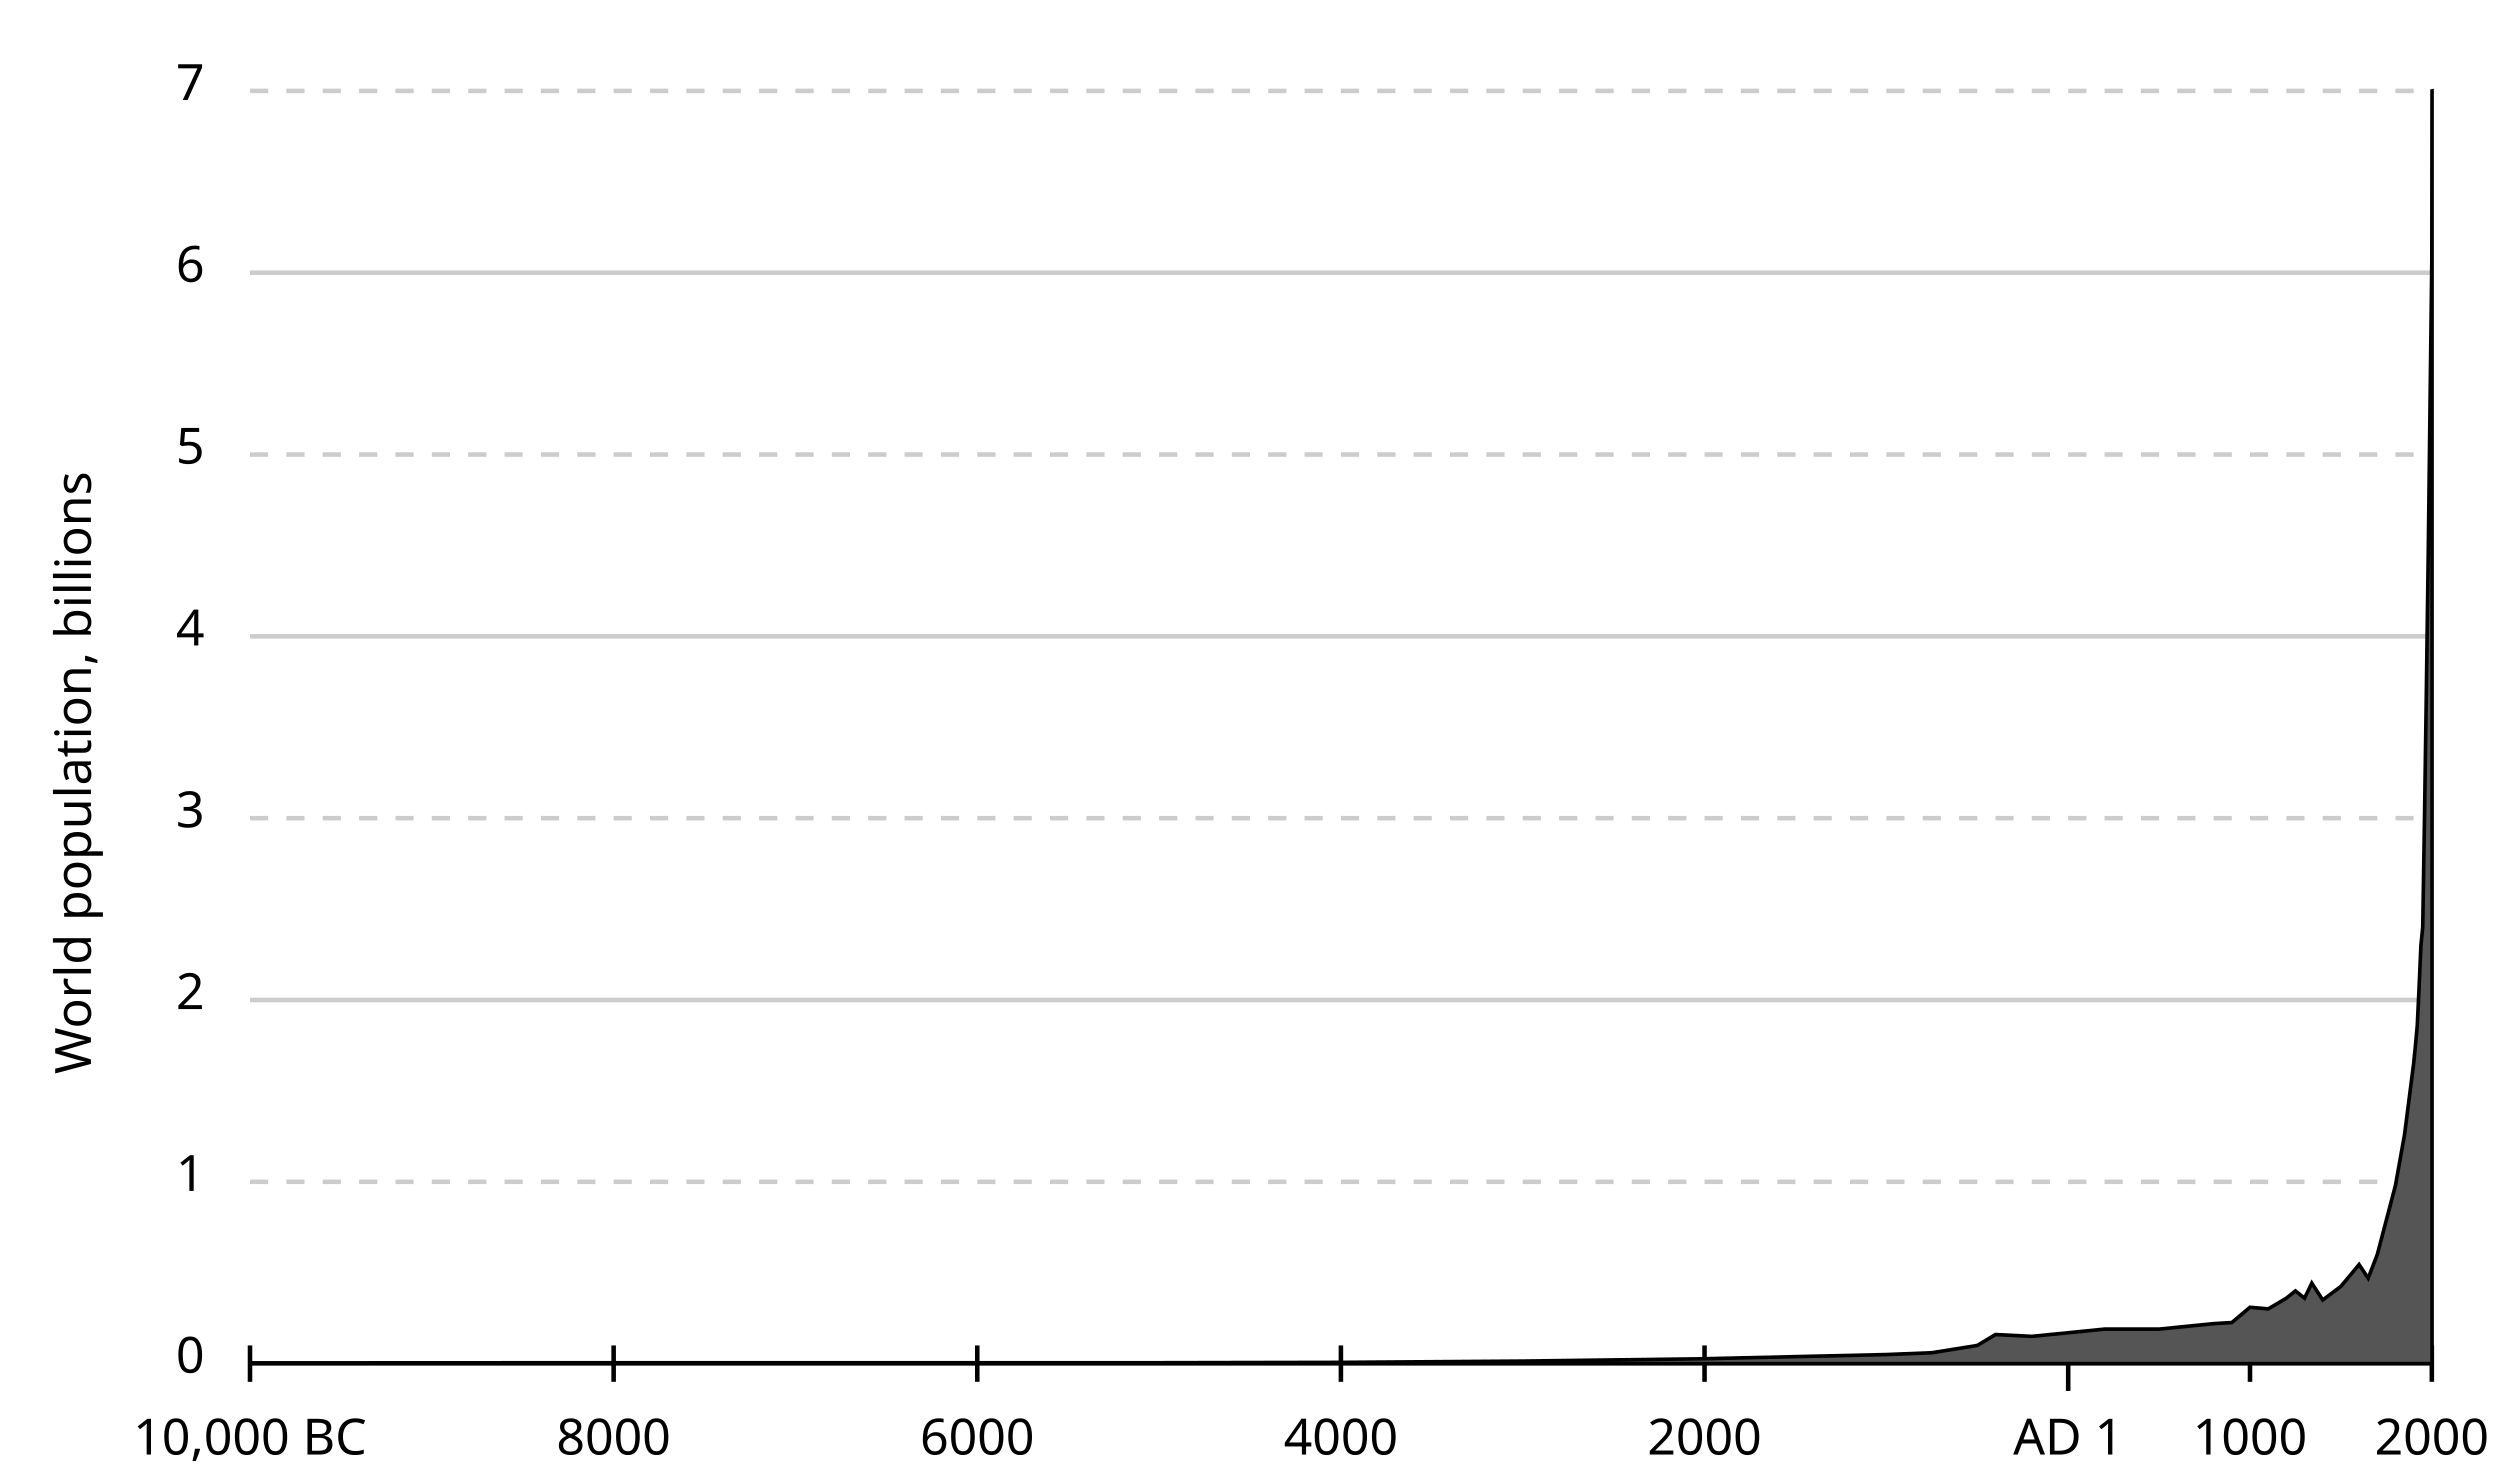
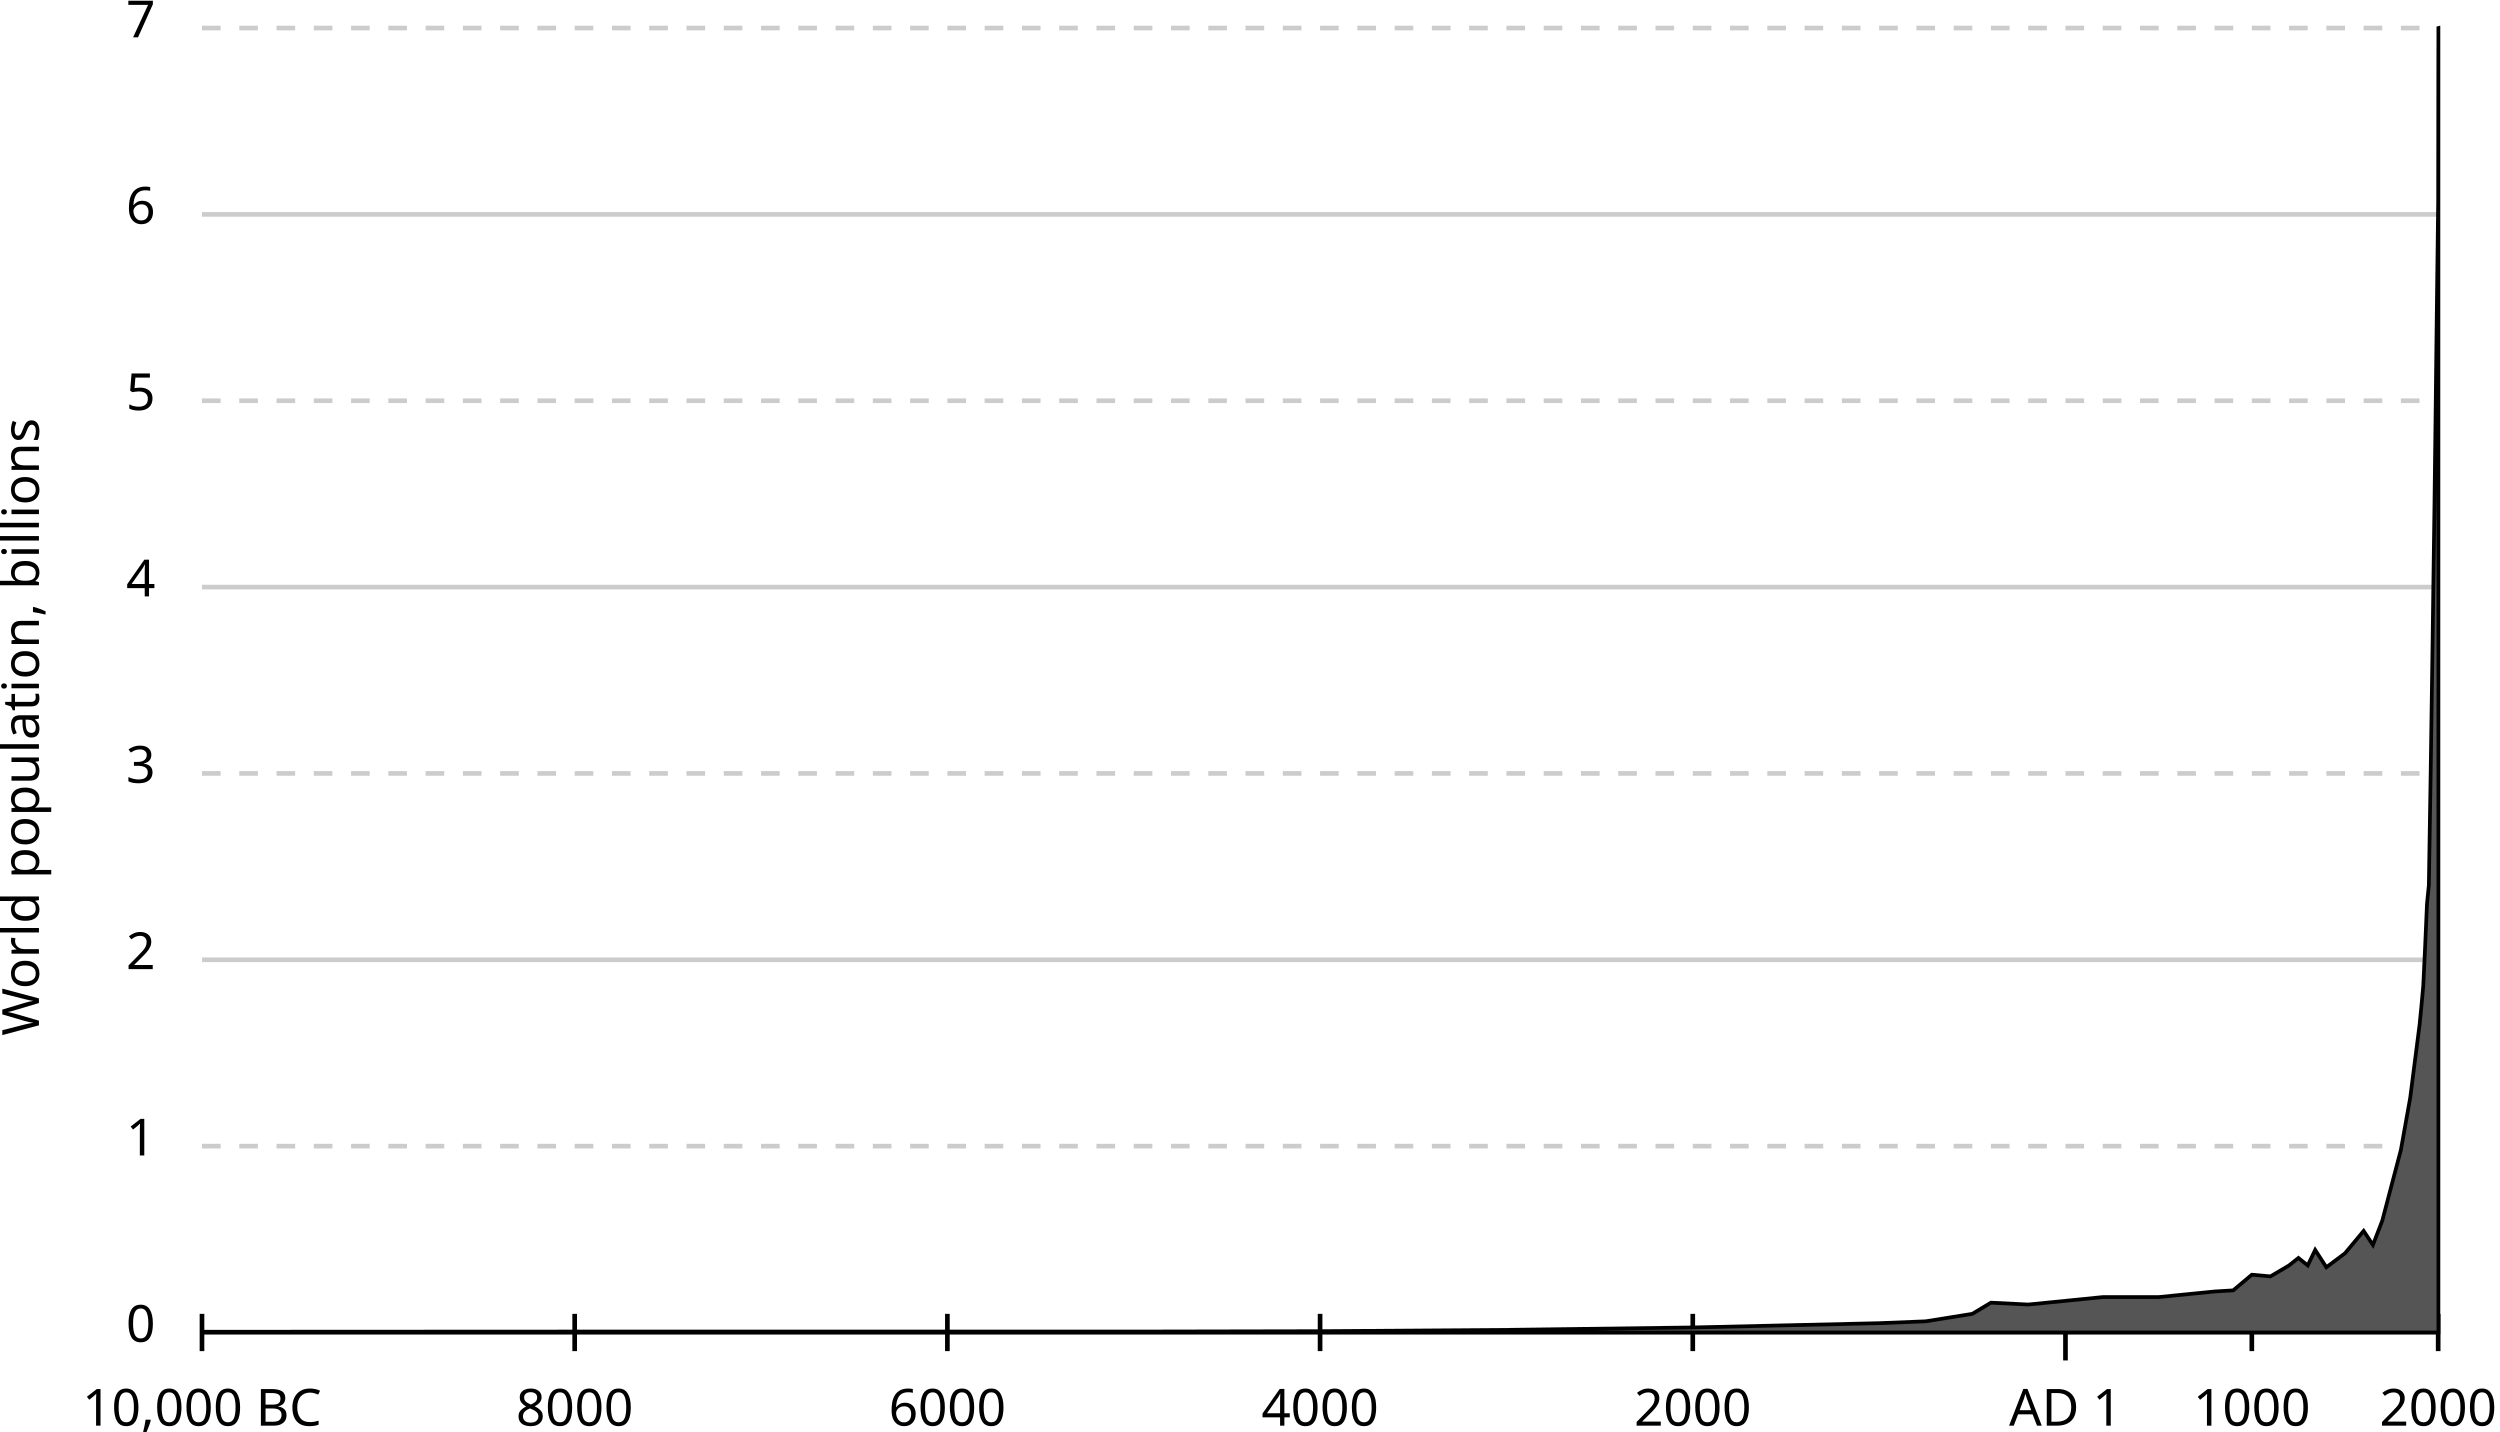
- <svg xmlns="http://www.w3.org/2000/svg" xmlns:xlink="http://www.w3.org/1999/xlink" id="svg3075" height="325" width="550" version="1.1" preserveAspectRatio="none" viewBox="0 0 550 325">
+ <svg xmlns="http://www.w3.org/2000/svg" xmlns:xlink="http://www.w3.org/1999/xlink" id="svg3075" height="307.3" viewBox="0 0 536.629 307.298" width="536.63" version="1.1" preserveAspectRatio="none">
  <style id="style3077" type="text/css">text {
	font-family : Verdana, Tahoma, sans-serif;
	font-size : 11px;
	fill : black;
	stroke : none;
}
/* As at 20060630, Wikipedia's SVG rasteriser couldn't make use of these styles. Leave them in in case it improves. */
#percentage_numbers text {
	text-anchor : end;
}
#x_axis_numbers text {
	text-anchor : middle;
}</style>
  <defs id="defs3081">
    <line id="horizontal_line" stroke-width="25" x2="2e3" x1="-1e4" />
-     <line id="vertical_line" stroke-width="25" y2="-100" y1="100" x2="0" />
+     <line id="vertical_line" stroke-width="25" y2="-100" x2="0" y1="100" />
  </defs>
-   <g id="g3085" transform="translate(55,50)">
+   <g id="g3085" transform="translate(43.357 36.019)">
    <g id="g3087" transform="matrix(.04 0 0 -.04 400 250)">
      <use id="use3089" xlink:href="#horizontal_line" height="275" width="550" stroke="#000000" y="0" x="0" />
      <g id="g3091" stroke="#ccc">
        <use id="use3093" xlink:href="#horizontal_line" height="275" width="550" y="0" x="0" />
        <use id="use3095" xlink:href="#horizontal_line" height="275" width="550" stroke-dasharray="100" y="1000" x="0" />
        <use id="use3097" xlink:href="#horizontal_line" height="275" width="550" y="2000" x="0" />
        <use id="use3099" xlink:href="#horizontal_line" height="275" width="550" stroke-dasharray="100" y="3000" x="0" />
        <use id="use3101" xlink:href="#horizontal_line" height="275" width="550" y="4000" x="0" />
        <use id="use3103" xlink:href="#horizontal_line" height="275" width="550" stroke-dasharray="100" y="5000" x="0" />
        <use id="use3105" xlink:href="#horizontal_line" height="275" width="550" y="6000" x="0" />
        <use id="use3167" xlink:href="#horizontal_line" transform="translate(0 2e3)" height="275" width="550" stroke-dasharray="100" y="5000" x="0" />
      </g>
      <g id="g3107" stroke="#000">
        <use id="use3109" xlink:href="#vertical_line" height="275" width="550" y="0" x="-10000" />
        <use id="use3111" xlink:href="#vertical_line" height="275" width="550" y="0" x="-8000" />
        <use id="use3113" xlink:href="#vertical_line" height="275" width="550" y="0" x="-6000" />
        <use id="use3115" xlink:href="#vertical_line" height="275" width="550" y="0" x="-4000" />
        <use id="use3117" xlink:href="#vertical_line" height="275" width="550" y="0" x="-2000" />
        <use id="use3119" xlink:href="#vertical_line" transform="scale(1,1.5)" height="275" width="550" y="0" x="0" />
        <use id="use3121" xlink:href="#vertical_line" height="275" width="550" y="0" x="1000" />
        <use id="use3123" xlink:href="#vertical_line" height="275" width="550" y="0" x="2000" />
      </g>
-       <path id="path3125" d="m-1e4 0v4l2e3 1h1e3 1e3 1e3l1e3 2 1e3 7 1e3 13 1e3 23 250 10 250 40 100 60 200-10 201 20 199 20h200 100l100 10 100 10 100 10 100 6 100 84 100-9 100 59 50 40 50-40 40 83 60-93 100 75 100 120 50-75 50 130 50 190 50 190 50 280 50 390 10 100 10 110 10 210 10 230 10 100 10 620 10 680 4 300 6 430 7 570 3 260 10 810 0.5 430 0.25 247.5 0.45 252.5 0.1 0.025v-7e3z" stroke="#000" stroke-width="20" fill="#555" />
+       <path id="path3125" d="m-1e4 0v4l2e3 1h3e3l1e3 2 1e3 7 1e3 13 1e3 23 250 10 250 40 100 60 200-10 201 20 199 20h300l100 10 100 10 100 10 100 6 100 84 100-9 100 59 50 40 50-40 40 83 60-93 100 75 100 120 50-75 50 130 50 190 50 190 50 280 50 390 10 100 10 110 10 210 10 230 10 100 10 620 10 680 4 300 6 430 7 570 3 260 10 810 0.5 430 0.25 247.5 0.45 252.5 0.1 0.025v-7e3z" stroke="#000" stroke-width="20" fill="#555" />
    </g>
-     <text id="text3127" style="text-anchor:middle" transform="matrix(0,-1,1,0,-160,120)" font-size="11px" y="125" x="0" font-family="'Verdana, Tahoma, sans-serif'" fill="#000000">World population, billions</text>
+     <text id="text3127" style="text-anchor:middle" font-size="11px" transform="matrix(0,-1,1,0,-160,120)" y="125" x="0" font-family="'Verdana, Tahoma, sans-serif'" fill="#000000">World population, billions</text>
    <g id="percentage_numbers" style="text-anchor:end" font-size="11px" transform="translate(-10,2)" font-family="'Verdana, Tahoma, sans-serif'" fill="#000000">
      <text id="text3130" style="text-anchor:end" y="250" x="0">0</text>
      <text id="text3132" style="text-anchor:end" y="210" x="0">1</text>
      <text id="text3134" style="text-anchor:end" y="170" x="0">2</text>
      <text id="text3136" style="text-anchor:end" y="130" x="0">3</text>
      <text id="text3138" style="text-anchor:end" y="90" x="0">4</text>
      <text id="text3140" style="text-anchor:end" y="50" x="0">5</text>
      <text id="text3142" style="text-anchor:end" y="10" x="0">6</text>
      <text id="text3165" style="text-anchor:end" y="-30" x="0">7</text>
    </g>
    <g id="x_axis_numbers" style="text-anchor:middle" font-size="11px" transform="translate(0,20)" font-family="'Verdana, Tahoma, sans-serif'" fill="#000000">
      <text id="text3145" style="text-anchor:middle" y="250" x="0">10,000 BC</text>
      <text id="text3147" style="text-anchor:middle" y="250" x="80">8000</text>
      <text id="text3149" style="text-anchor:middle" y="250" x="160">6000</text>
      <text id="text3151" style="text-anchor:middle" y="250" x="240">4000</text>
      <text id="text3153" style="text-anchor:middle" y="250" x="320">2000</text>
      <text id="text3155" style="text-anchor:middle" y="250" x="400">AD 1</text>
      <text id="text3157" style="text-anchor:middle" y="250" x="440">1000</text>
      <text id="text3159" style="text-anchor:middle" y="250" x="480">2000</text>
    </g>
  </g>
</svg>
